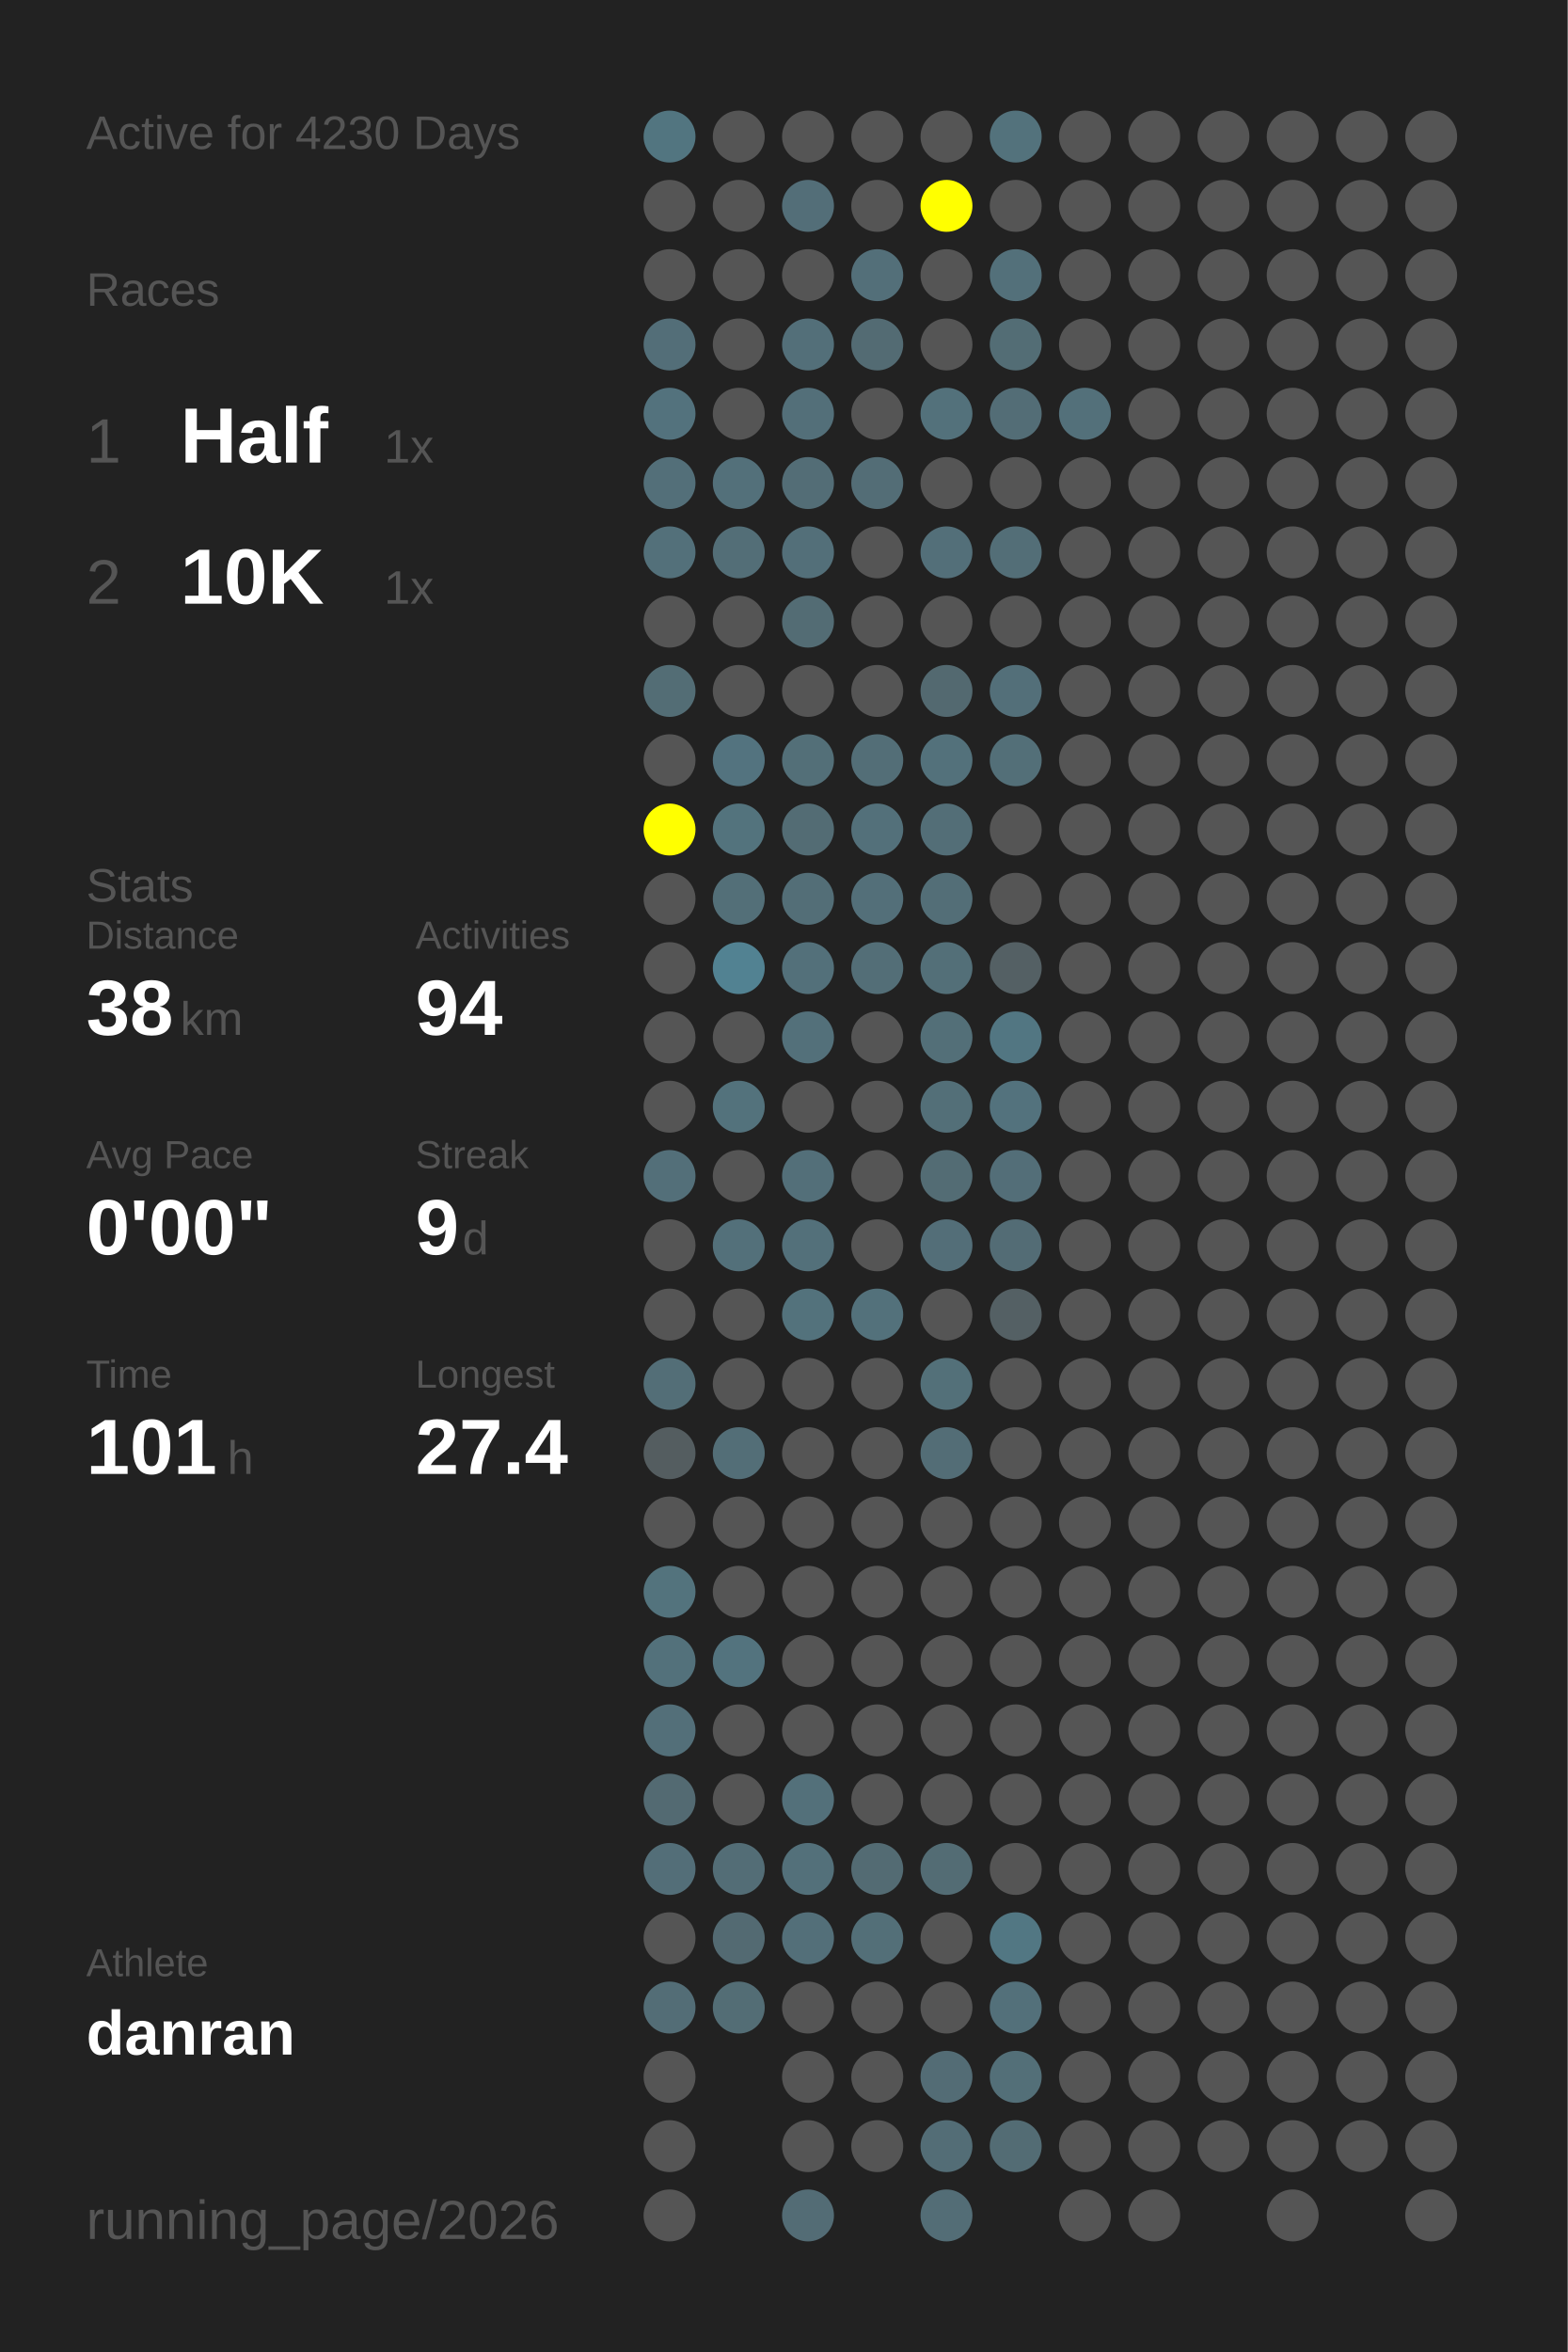
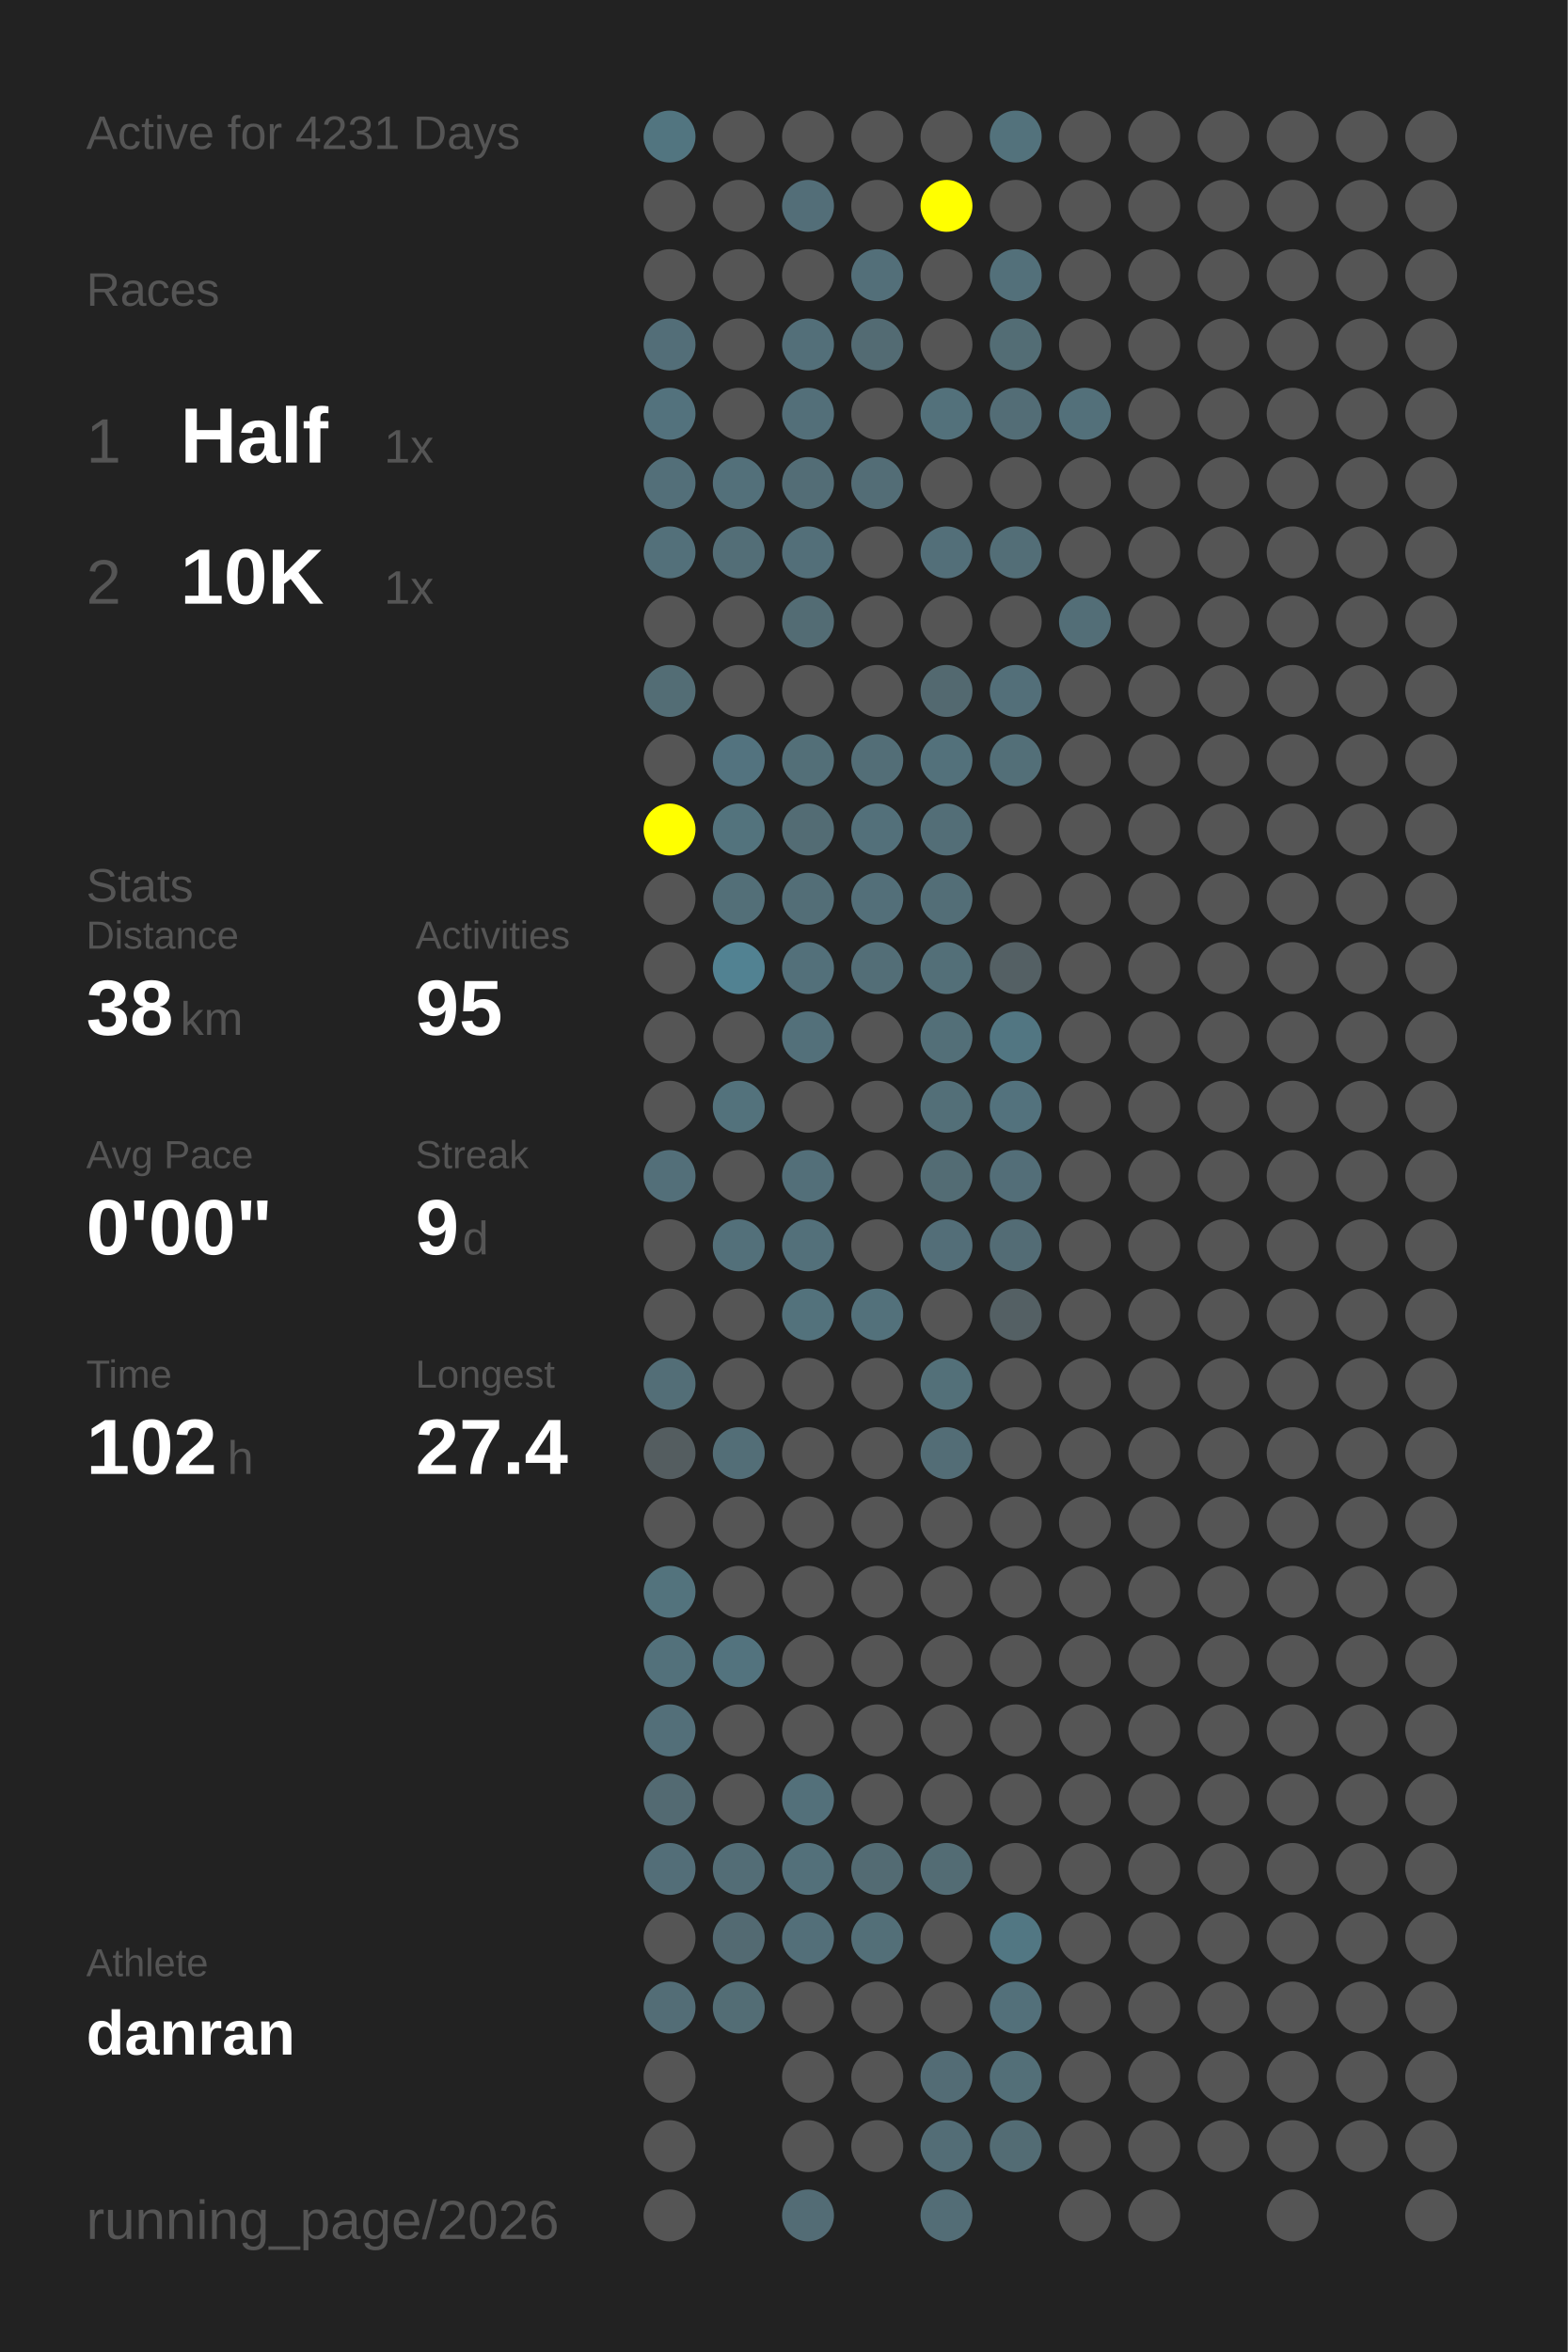
<svg xmlns="http://www.w3.org/2000/svg" baseProfile="full" height="300mm" version="1.1" viewBox="0,0,200,300" width="200mm">
  <defs />
  <rect fill="#222222" height="300" width="200" x="0" y="0" />
-   <text fill="#555555" style="font-size:6px; font-family:Arial;" x="11" y="19">Active for 4230 Days</text>
+   <text fill="#555555" style="font-size:6px; font-family:Arial;" x="11" y="19">Active for 4231 Days</text>
  <text fill="#555555" style="font-size:6px; font-family:Arial;" x="11" y="39">Races</text>
  <text fill="#555555" style="font-size:8px; font-family:Arial;" x="11" y="59">1</text>
  <text fill="#FFFFFF" style="font-size:10px; font-family:Arial; font-weight:bold;" x="23" y="59">Half</text>
  <text fill="#555555" style="font-size:6px; font-family:Arial;" x="49" y="59">1x</text>
  <text fill="#555555" style="font-size:8px; font-family:Arial;" x="11" y="77">2</text>
  <text fill="#FFFFFF" style="font-size:10px; font-family:Arial; font-weight:bold;" x="23" y="77">10K</text>
  <text fill="#555555" style="font-size:6px; font-family:Arial;" x="49" y="77">1x</text>
  <text fill="#555555" style="font-size:6px; font-family:Arial;" x="11" y="115">Stats</text>
  <text fill="#555555" style="font-size:5px; font-family:Arial;" x="11" y="121">Distance</text>
  <text fill="#FFFFFF" style="font-size:10px; font-family:Arial; font-weight:bold;" x="11" y="132">38</text>
  <text fill="#555555" style="font-size:6px; font-family:Arial;" x="23" y="132">km</text>
  <text fill="#555555" style="font-size:5px; font-family:Arial;" x="53" y="121">Activities</text>
-   <text fill="#FFFFFF" style="font-size:10px; font-family:Arial; font-weight:bold;" x="53" y="132">94</text>
+   <text fill="#FFFFFF" style="font-size:10px; font-family:Arial; font-weight:bold;" x="53" y="132">95</text>
  <text fill="#555555" style="font-size:5px; font-family:Arial;" x="11" y="149">Avg Pace</text>
  <text fill="#FFFFFF" style="font-size:10px; font-family:Arial; font-weight:bold;" x="11" y="160">0'00"</text>
  <text fill="#555555" style="font-size:5px; font-family:Arial;" x="53" y="149">Streak</text>
  <text fill="#FFFFFF" style="font-size:10px; font-family:Arial; font-weight:bold;" x="53" y="160">9</text>
  <text fill="#555555" style="font-size:6px; font-family:Arial;" x="59" y="160">d</text>
  <text fill="#555555" style="font-size:5px; font-family:Arial;" x="11" y="177">Time</text>
-   <text fill="#FFFFFF" style="font-size:10px; font-family:Arial; font-weight:bold;" x="11" y="188">101</text>
+   <text fill="#FFFFFF" style="font-size:10px; font-family:Arial; font-weight:bold;" x="11" y="188">102</text>
  <text fill="#555555" style="font-size:6px; font-family:Arial;" x="29" y="188">h</text>
  <text fill="#555555" style="font-size:5px; font-family:Arial;" x="53" y="177">Longest</text>
  <text fill="#FFFFFF" style="font-size:10px; font-family:Arial; font-weight:bold;" x="53" y="188">27.4</text>
  <text fill="#555555" style="font-size:5px; font-family:Arial;" x="11" y="252.065">Athlete</text>
  <text fill="#FFFFFF" style="font-size:8px; font-family:Arial; font-weight:bold;" x="11" y="262.065">danran</text>
  <text fill="#555555" style="font-size:7px; font-family:Arial;" x="11" y="285.581">running_page/2026</text>
  <circle cx="85.417" cy="17.419" fill="#527580" r="3.312" />
  <circle cx="85.417" cy="26.258" fill="#555555" r="3.312" />
  <circle cx="85.417" cy="35.097" fill="#555555" r="3.312" />
  <circle cx="85.417" cy="43.935" fill="#536e78" r="3.312" />
  <circle cx="85.417" cy="52.774" fill="#53727d" r="3.312" />
  <circle cx="85.417" cy="61.613" fill="#536f79" r="3.312" />
  <circle cx="85.417" cy="70.452" fill="#53707a" r="3.312" />
  <circle cx="85.417" cy="79.29" fill="#555555" r="3.312" />
  <circle cx="85.417" cy="88.129" fill="#536d75" r="3.312" />
  <circle cx="85.417" cy="96.968" fill="#555555" r="3.312" />
  <circle cx="85.417" cy="105.806" fill="#FFFF00" r="3.312" />
  <circle cx="85.417" cy="114.645" fill="#555555" r="3.312" />
  <circle cx="85.417" cy="123.484" fill="#555555" r="3.312" />
  <circle cx="85.417" cy="132.323" fill="#555555" r="3.312" />
  <circle cx="85.417" cy="141.161" fill="#555555" r="3.312" />
  <circle cx="85.417" cy="150" fill="#536f79" r="3.312" />
  <circle cx="85.417" cy="158.839" fill="#555555" r="3.312" />
  <circle cx="85.417" cy="167.677" fill="#555555" r="3.312" />
  <circle cx="85.417" cy="176.516" fill="#536e77" r="3.312" />
  <circle cx="85.417" cy="185.355" fill="#545d60" r="3.312" />
  <circle cx="85.417" cy="194.194" fill="#555555" r="3.312" />
  <circle cx="85.417" cy="203.032" fill="#53737d" r="3.312" />
  <circle cx="85.417" cy="211.871" fill="#53717b" r="3.312" />
  <circle cx="85.417" cy="220.71" fill="#536f79" r="3.312" />
  <circle cx="85.417" cy="229.548" fill="#536a72" r="3.312" />
  <circle cx="85.417" cy="238.387" fill="#536e78" r="3.312" />
  <circle cx="85.417" cy="247.226" fill="#555555" r="3.312" />
  <circle cx="85.417" cy="256.065" fill="#536d76" r="3.312" />
  <circle cx="85.417" cy="264.903" fill="#555555" r="3.312" />
  <circle cx="85.417" cy="273.742" fill="#555555" r="3.312" />
  <circle cx="85.417" cy="282.581" fill="#555555" r="3.312" />
  <circle cx="94.25" cy="17.419" fill="#555555" r="3.312" />
  <circle cx="94.25" cy="26.258" fill="#555555" r="3.312" />
  <circle cx="94.25" cy="35.097" fill="#555555" r="3.312" />
  <circle cx="94.25" cy="43.935" fill="#555555" r="3.312" />
  <circle cx="94.25" cy="52.774" fill="#555555" r="3.312" />
  <circle cx="94.25" cy="61.613" fill="#53707a" r="3.312" />
  <circle cx="94.25" cy="70.452" fill="#536e77" r="3.312" />
  <circle cx="94.25" cy="79.29" fill="#555555" r="3.312" />
  <circle cx="94.25" cy="88.129" fill="#555555" r="3.312" />
  <circle cx="94.25" cy="96.968" fill="#53737f" r="3.312" />
  <circle cx="94.25" cy="105.806" fill="#53737d" r="3.312" />
  <circle cx="94.25" cy="114.645" fill="#536f78" r="3.312" />
  <circle cx="94.25" cy="123.484" fill="#528292" r="3.312" />
  <circle cx="94.25" cy="132.323" fill="#555555" r="3.312" />
  <circle cx="94.25" cy="141.161" fill="#53727c" r="3.312" />
  <circle cx="94.25" cy="150" fill="#555555" r="3.312" />
  <circle cx="94.25" cy="158.839" fill="#53707a" r="3.312" />
  <circle cx="94.25" cy="167.677" fill="#555555" r="3.312" />
  <circle cx="94.25" cy="176.516" fill="#555555" r="3.312" />
  <circle cx="94.25" cy="185.355" fill="#536e77" r="3.312" />
  <circle cx="94.25" cy="194.194" fill="#555555" r="3.312" />
  <circle cx="94.25" cy="203.032" fill="#555555" r="3.312" />
  <circle cx="94.25" cy="211.871" fill="#53737e" r="3.312" />
  <circle cx="94.25" cy="220.71" fill="#555555" r="3.312" />
  <circle cx="94.25" cy="229.548" fill="#555555" r="3.312" />
  <circle cx="94.25" cy="238.387" fill="#536d76" r="3.312" />
  <circle cx="94.25" cy="247.226" fill="#536a72" r="3.312" />
  <circle cx="94.25" cy="256.065" fill="#536d75" r="3.312" />
  <circle cx="103.083" cy="17.419" fill="#555555" r="3.312" />
  <circle cx="103.083" cy="26.258" fill="#536e78" r="3.312" />
  <circle cx="103.083" cy="35.097" fill="#555555" r="3.312" />
  <circle cx="103.083" cy="43.935" fill="#536f79" r="3.312" />
  <circle cx="103.083" cy="52.774" fill="#536f79" r="3.312" />
  <circle cx="103.083" cy="61.613" fill="#536d76" r="3.312" />
  <circle cx="103.083" cy="70.452" fill="#536f79" r="3.312" />
  <circle cx="103.083" cy="79.29" fill="#536c74" r="3.312" />
  <circle cx="103.083" cy="88.129" fill="#555555" r="3.312" />
  <circle cx="103.083" cy="96.968" fill="#536f78" r="3.312" />
  <circle cx="103.083" cy="105.806" fill="#536c74" r="3.312" />
  <circle cx="103.083" cy="114.645" fill="#536e77" r="3.312" />
  <circle cx="103.083" cy="123.484" fill="#53707a" r="3.312" />
  <circle cx="103.083" cy="132.323" fill="#53707a" r="3.312" />
  <circle cx="103.083" cy="141.161" fill="#555555" r="3.312" />
  <circle cx="103.083" cy="150" fill="#536f79" r="3.312" />
  <circle cx="103.083" cy="158.839" fill="#53707a" r="3.312" />
  <circle cx="103.083" cy="167.677" fill="#53727c" r="3.312" />
  <circle cx="103.083" cy="176.516" fill="#555555" r="3.312" />
  <circle cx="103.083" cy="185.355" fill="#555555" r="3.312" />
  <circle cx="103.083" cy="194.194" fill="#555555" r="3.312" />
  <circle cx="103.083" cy="203.032" fill="#555555" r="3.312" />
  <circle cx="103.083" cy="211.871" fill="#555555" r="3.312" />
  <circle cx="103.083" cy="220.71" fill="#555555" r="3.312" />
  <circle cx="103.083" cy="229.548" fill="#53707a" r="3.312" />
  <circle cx="103.083" cy="238.387" fill="#53707a" r="3.312" />
  <circle cx="103.083" cy="247.226" fill="#536f79" r="3.312" />
  <circle cx="103.083" cy="256.065" fill="#555555" r="3.312" />
  <circle cx="103.083" cy="264.903" fill="#555555" r="3.312" />
  <circle cx="103.083" cy="273.742" fill="#555555" r="3.312" />
  <circle cx="103.083" cy="282.581" fill="#536c75" r="3.312" />
  <circle cx="111.917" cy="17.419" fill="#555555" r="3.312" />
  <circle cx="111.917" cy="26.258" fill="#555555" r="3.312" />
  <circle cx="111.917" cy="35.097" fill="#536f79" r="3.312" />
  <circle cx="111.917" cy="43.935" fill="#536b73" r="3.312" />
  <circle cx="111.917" cy="52.774" fill="#555555" r="3.312" />
  <circle cx="111.917" cy="61.613" fill="#536d76" r="3.312" />
  <circle cx="111.917" cy="70.452" fill="#555555" r="3.312" />
  <circle cx="111.917" cy="79.29" fill="#555555" r="3.312" />
  <circle cx="111.917" cy="88.129" fill="#555555" r="3.312" />
  <circle cx="111.917" cy="96.968" fill="#536e77" r="3.312" />
  <circle cx="111.917" cy="105.806" fill="#53707a" r="3.312" />
  <circle cx="111.917" cy="114.645" fill="#536f79" r="3.312" />
  <circle cx="111.917" cy="123.484" fill="#536e77" r="3.312" />
  <circle cx="111.917" cy="132.323" fill="#555555" r="3.312" />
  <circle cx="111.917" cy="141.161" fill="#555555" r="3.312" />
  <circle cx="111.917" cy="150" fill="#555555" r="3.312" />
  <circle cx="111.917" cy="158.839" fill="#555555" r="3.312" />
  <circle cx="111.917" cy="167.677" fill="#53717b" r="3.312" />
  <circle cx="111.917" cy="176.516" fill="#555555" r="3.312" />
  <circle cx="111.917" cy="185.355" fill="#555555" r="3.312" />
  <circle cx="111.917" cy="194.194" fill="#555555" r="3.312" />
  <circle cx="111.917" cy="203.032" fill="#555555" r="3.312" />
  <circle cx="111.917" cy="211.871" fill="#555555" r="3.312" />
  <circle cx="111.917" cy="220.71" fill="#555555" r="3.312" />
  <circle cx="111.917" cy="229.548" fill="#555555" r="3.312" />
  <circle cx="111.917" cy="238.387" fill="#536b73" r="3.312" />
  <circle cx="111.917" cy="247.226" fill="#536f78" r="3.312" />
  <circle cx="111.917" cy="256.065" fill="#555555" r="3.312" />
  <circle cx="111.917" cy="264.903" fill="#555555" r="3.312" />
  <circle cx="111.917" cy="273.742" fill="#555555" r="3.312" />
  <circle cx="120.75" cy="17.419" fill="#555555" r="3.312" />
  <circle cx="120.75" cy="26.258" fill="#FFFF00" r="3.312" />
  <circle cx="120.75" cy="35.097" fill="#555555" r="3.312" />
  <circle cx="120.75" cy="43.935" fill="#555555" r="3.312" />
  <circle cx="120.75" cy="52.774" fill="#53717b" r="3.312" />
  <circle cx="120.75" cy="61.613" fill="#555555" r="3.312" />
  <circle cx="120.75" cy="70.452" fill="#536f79" r="3.312" />
  <circle cx="120.75" cy="79.29" fill="#555555" r="3.312" />
  <circle cx="120.75" cy="88.129" fill="#536970" r="3.312" />
  <circle cx="120.75" cy="96.968" fill="#53717b" r="3.312" />
  <circle cx="120.75" cy="105.806" fill="#536e77" r="3.312" />
  <circle cx="120.75" cy="114.645" fill="#536e77" r="3.312" />
  <circle cx="120.75" cy="123.484" fill="#536f78" r="3.312" />
  <circle cx="120.75" cy="132.323" fill="#536f78" r="3.312" />
  <circle cx="120.75" cy="141.161" fill="#536f78" r="3.312" />
  <circle cx="120.75" cy="150" fill="#536c74" r="3.312" />
  <circle cx="120.75" cy="158.839" fill="#536e78" r="3.312" />
  <circle cx="120.75" cy="167.677" fill="#555555" r="3.312" />
  <circle cx="120.75" cy="176.516" fill="#537079" r="3.312" />
  <circle cx="120.75" cy="185.355" fill="#536d76" r="3.312" />
  <circle cx="120.75" cy="194.194" fill="#555555" r="3.312" />
  <circle cx="120.75" cy="203.032" fill="#555555" r="3.312" />
  <circle cx="120.75" cy="211.871" fill="#555555" r="3.312" />
  <circle cx="120.75" cy="220.71" fill="#555555" r="3.312" />
  <circle cx="120.75" cy="229.548" fill="#555555" r="3.312" />
  <circle cx="120.75" cy="238.387" fill="#536c74" r="3.312" />
  <circle cx="120.75" cy="247.226" fill="#555555" r="3.312" />
  <circle cx="120.75" cy="256.065" fill="#555555" r="3.312" />
  <circle cx="120.75" cy="264.903" fill="#536c75" r="3.312" />
  <circle cx="120.75" cy="273.742" fill="#536d76" r="3.312" />
  <circle cx="120.75" cy="282.581" fill="#536d76" r="3.312" />
  <circle cx="129.583" cy="17.419" fill="#53727c" r="3.312" />
  <circle cx="129.583" cy="26.258" fill="#555555" r="3.312" />
  <circle cx="129.583" cy="35.097" fill="#53707a" r="3.312" />
  <circle cx="129.583" cy="43.935" fill="#536d75" r="3.312" />
  <circle cx="129.583" cy="52.774" fill="#536d76" r="3.312" />
  <circle cx="129.583" cy="61.613" fill="#555555" r="3.312" />
  <circle cx="129.583" cy="70.452" fill="#536e77" r="3.312" />
  <circle cx="129.583" cy="79.29" fill="#555555" r="3.312" />
  <circle cx="129.583" cy="88.129" fill="#536f79" r="3.312" />
  <circle cx="129.583" cy="96.968" fill="#536f78" r="3.312" />
  <circle cx="129.583" cy="105.806" fill="#555555" r="3.312" />
  <circle cx="129.583" cy="114.645" fill="#555555" r="3.312" />
  <circle cx="129.583" cy="123.484" fill="#546064" r="3.312" />
  <circle cx="129.583" cy="132.323" fill="#527682" r="3.312" />
  <circle cx="129.583" cy="141.161" fill="#53727d" r="3.312" />
  <circle cx="129.583" cy="150" fill="#536e78" r="3.312" />
  <circle cx="129.583" cy="158.839" fill="#536c75" r="3.312" />
  <circle cx="129.583" cy="167.677" fill="#546064" r="3.312" />
  <circle cx="129.583" cy="176.516" fill="#555555" r="3.312" />
  <circle cx="129.583" cy="185.355" fill="#555555" r="3.312" />
  <circle cx="129.583" cy="194.194" fill="#555555" r="3.312" />
  <circle cx="129.583" cy="203.032" fill="#555555" r="3.312" />
  <circle cx="129.583" cy="211.871" fill="#555555" r="3.312" />
  <circle cx="129.583" cy="220.71" fill="#555555" r="3.312" />
  <circle cx="129.583" cy="229.548" fill="#555555" r="3.312" />
  <circle cx="129.583" cy="238.387" fill="#555555" r="3.312" />
  <circle cx="129.583" cy="247.226" fill="#527783" r="3.312" />
  <circle cx="129.583" cy="256.065" fill="#53707a" r="3.312" />
  <circle cx="129.583" cy="264.903" fill="#536f78" r="3.312" />
  <circle cx="129.583" cy="273.742" fill="#536c74" r="3.312" />
  <circle cx="138.417" cy="17.419" fill="#555555" r="3.312" />
  <circle cx="138.417" cy="26.258" fill="#555555" r="3.312" />
  <circle cx="138.417" cy="35.097" fill="#555555" r="3.312" />
  <circle cx="138.417" cy="43.935" fill="#555555" r="3.312" />
  <circle cx="138.417" cy="52.774" fill="#53707a" r="3.312" />
  <circle cx="138.417" cy="61.613" fill="#555555" r="3.312" />
  <circle cx="138.417" cy="70.452" fill="#555555" r="3.312" />
-   <circle cx="138.417" cy="79.29" fill="#555555" r="3.312" />
+   <circle cx="138.417" cy="79.29" fill="#536e77" r="3.312" />
  <circle cx="138.417" cy="88.129" fill="#555555" r="3.312" />
  <circle cx="138.417" cy="96.968" fill="#555555" r="3.312" />
  <circle cx="138.417" cy="105.806" fill="#555555" r="3.312" />
  <circle cx="138.417" cy="114.645" fill="#555555" r="3.312" />
  <circle cx="138.417" cy="123.484" fill="#555555" r="3.312" />
  <circle cx="138.417" cy="132.323" fill="#555555" r="3.312" />
  <circle cx="138.417" cy="141.161" fill="#555555" r="3.312" />
  <circle cx="138.417" cy="150" fill="#555555" r="3.312" />
  <circle cx="138.417" cy="158.839" fill="#555555" r="3.312" />
  <circle cx="138.417" cy="167.677" fill="#555555" r="3.312" />
  <circle cx="138.417" cy="176.516" fill="#555555" r="3.312" />
  <circle cx="138.417" cy="185.355" fill="#555555" r="3.312" />
  <circle cx="138.417" cy="194.194" fill="#555555" r="3.312" />
  <circle cx="138.417" cy="203.032" fill="#555555" r="3.312" />
  <circle cx="138.417" cy="211.871" fill="#555555" r="3.312" />
  <circle cx="138.417" cy="220.71" fill="#555555" r="3.312" />
  <circle cx="138.417" cy="229.548" fill="#555555" r="3.312" />
  <circle cx="138.417" cy="238.387" fill="#555555" r="3.312" />
  <circle cx="138.417" cy="247.226" fill="#555555" r="3.312" />
  <circle cx="138.417" cy="256.065" fill="#555555" r="3.312" />
  <circle cx="138.417" cy="264.903" fill="#555555" r="3.312" />
  <circle cx="138.417" cy="273.742" fill="#555555" r="3.312" />
  <circle cx="138.417" cy="282.581" fill="#555555" r="3.312" />
  <circle cx="147.25" cy="17.419" fill="#555555" r="3.312" />
  <circle cx="147.25" cy="26.258" fill="#555555" r="3.312" />
  <circle cx="147.25" cy="35.097" fill="#555555" r="3.312" />
  <circle cx="147.25" cy="43.935" fill="#555555" r="3.312" />
  <circle cx="147.25" cy="52.774" fill="#555555" r="3.312" />
  <circle cx="147.25" cy="61.613" fill="#555555" r="3.312" />
  <circle cx="147.25" cy="70.452" fill="#555555" r="3.312" />
  <circle cx="147.25" cy="79.29" fill="#555555" r="3.312" />
  <circle cx="147.25" cy="88.129" fill="#555555" r="3.312" />
  <circle cx="147.25" cy="96.968" fill="#555555" r="3.312" />
  <circle cx="147.25" cy="105.806" fill="#555555" r="3.312" />
  <circle cx="147.25" cy="114.645" fill="#555555" r="3.312" />
  <circle cx="147.25" cy="123.484" fill="#555555" r="3.312" />
  <circle cx="147.25" cy="132.323" fill="#555555" r="3.312" />
  <circle cx="147.25" cy="141.161" fill="#555555" r="3.312" />
  <circle cx="147.25" cy="150" fill="#555555" r="3.312" />
  <circle cx="147.25" cy="158.839" fill="#555555" r="3.312" />
  <circle cx="147.25" cy="167.677" fill="#555555" r="3.312" />
  <circle cx="147.25" cy="176.516" fill="#555555" r="3.312" />
  <circle cx="147.25" cy="185.355" fill="#555555" r="3.312" />
  <circle cx="147.25" cy="194.194" fill="#555555" r="3.312" />
  <circle cx="147.25" cy="203.032" fill="#555555" r="3.312" />
  <circle cx="147.25" cy="211.871" fill="#555555" r="3.312" />
  <circle cx="147.25" cy="220.71" fill="#555555" r="3.312" />
  <circle cx="147.25" cy="229.548" fill="#555555" r="3.312" />
  <circle cx="147.25" cy="238.387" fill="#555555" r="3.312" />
  <circle cx="147.25" cy="247.226" fill="#555555" r="3.312" />
  <circle cx="147.25" cy="256.065" fill="#555555" r="3.312" />
  <circle cx="147.25" cy="264.903" fill="#555555" r="3.312" />
  <circle cx="147.25" cy="273.742" fill="#555555" r="3.312" />
  <circle cx="147.25" cy="282.581" fill="#555555" r="3.312" />
  <circle cx="156.083" cy="17.419" fill="#555555" r="3.312" />
  <circle cx="156.083" cy="26.258" fill="#555555" r="3.312" />
  <circle cx="156.083" cy="35.097" fill="#555555" r="3.312" />
  <circle cx="156.083" cy="43.935" fill="#555555" r="3.312" />
  <circle cx="156.083" cy="52.774" fill="#555555" r="3.312" />
  <circle cx="156.083" cy="61.613" fill="#555555" r="3.312" />
  <circle cx="156.083" cy="70.452" fill="#555555" r="3.312" />
  <circle cx="156.083" cy="79.29" fill="#555555" r="3.312" />
  <circle cx="156.083" cy="88.129" fill="#555555" r="3.312" />
  <circle cx="156.083" cy="96.968" fill="#555555" r="3.312" />
  <circle cx="156.083" cy="105.806" fill="#555555" r="3.312" />
  <circle cx="156.083" cy="114.645" fill="#555555" r="3.312" />
  <circle cx="156.083" cy="123.484" fill="#555555" r="3.312" />
  <circle cx="156.083" cy="132.323" fill="#555555" r="3.312" />
  <circle cx="156.083" cy="141.161" fill="#555555" r="3.312" />
  <circle cx="156.083" cy="150" fill="#555555" r="3.312" />
  <circle cx="156.083" cy="158.839" fill="#555555" r="3.312" />
  <circle cx="156.083" cy="167.677" fill="#555555" r="3.312" />
  <circle cx="156.083" cy="176.516" fill="#555555" r="3.312" />
  <circle cx="156.083" cy="185.355" fill="#555555" r="3.312" />
  <circle cx="156.083" cy="194.194" fill="#555555" r="3.312" />
  <circle cx="156.083" cy="203.032" fill="#555555" r="3.312" />
  <circle cx="156.083" cy="211.871" fill="#555555" r="3.312" />
  <circle cx="156.083" cy="220.71" fill="#555555" r="3.312" />
  <circle cx="156.083" cy="229.548" fill="#555555" r="3.312" />
  <circle cx="156.083" cy="238.387" fill="#555555" r="3.312" />
  <circle cx="156.083" cy="247.226" fill="#555555" r="3.312" />
  <circle cx="156.083" cy="256.065" fill="#555555" r="3.312" />
  <circle cx="156.083" cy="264.903" fill="#555555" r="3.312" />
  <circle cx="156.083" cy="273.742" fill="#555555" r="3.312" />
  <circle cx="164.917" cy="17.419" fill="#555555" r="3.312" />
  <circle cx="164.917" cy="26.258" fill="#555555" r="3.312" />
  <circle cx="164.917" cy="35.097" fill="#555555" r="3.312" />
  <circle cx="164.917" cy="43.935" fill="#555555" r="3.312" />
  <circle cx="164.917" cy="52.774" fill="#555555" r="3.312" />
  <circle cx="164.917" cy="61.613" fill="#555555" r="3.312" />
  <circle cx="164.917" cy="70.452" fill="#555555" r="3.312" />
  <circle cx="164.917" cy="79.29" fill="#555555" r="3.312" />
  <circle cx="164.917" cy="88.129" fill="#555555" r="3.312" />
  <circle cx="164.917" cy="96.968" fill="#555555" r="3.312" />
  <circle cx="164.917" cy="105.806" fill="#555555" r="3.312" />
  <circle cx="164.917" cy="114.645" fill="#555555" r="3.312" />
  <circle cx="164.917" cy="123.484" fill="#555555" r="3.312" />
  <circle cx="164.917" cy="132.323" fill="#555555" r="3.312" />
  <circle cx="164.917" cy="141.161" fill="#555555" r="3.312" />
  <circle cx="164.917" cy="150" fill="#555555" r="3.312" />
  <circle cx="164.917" cy="158.839" fill="#555555" r="3.312" />
  <circle cx="164.917" cy="167.677" fill="#555555" r="3.312" />
  <circle cx="164.917" cy="176.516" fill="#555555" r="3.312" />
  <circle cx="164.917" cy="185.355" fill="#555555" r="3.312" />
  <circle cx="164.917" cy="194.194" fill="#555555" r="3.312" />
  <circle cx="164.917" cy="203.032" fill="#555555" r="3.312" />
  <circle cx="164.917" cy="211.871" fill="#555555" r="3.312" />
  <circle cx="164.917" cy="220.71" fill="#555555" r="3.312" />
  <circle cx="164.917" cy="229.548" fill="#555555" r="3.312" />
  <circle cx="164.917" cy="238.387" fill="#555555" r="3.312" />
  <circle cx="164.917" cy="247.226" fill="#555555" r="3.312" />
  <circle cx="164.917" cy="256.065" fill="#555555" r="3.312" />
  <circle cx="164.917" cy="264.903" fill="#555555" r="3.312" />
  <circle cx="164.917" cy="273.742" fill="#555555" r="3.312" />
  <circle cx="164.917" cy="282.581" fill="#555555" r="3.312" />
  <circle cx="173.75" cy="17.419" fill="#555555" r="3.312" />
  <circle cx="173.75" cy="26.258" fill="#555555" r="3.312" />
  <circle cx="173.75" cy="35.097" fill="#555555" r="3.312" />
  <circle cx="173.75" cy="43.935" fill="#555555" r="3.312" />
  <circle cx="173.75" cy="52.774" fill="#555555" r="3.312" />
  <circle cx="173.75" cy="61.613" fill="#555555" r="3.312" />
  <circle cx="173.75" cy="70.452" fill="#555555" r="3.312" />
  <circle cx="173.75" cy="79.29" fill="#555555" r="3.312" />
  <circle cx="173.75" cy="88.129" fill="#555555" r="3.312" />
  <circle cx="173.75" cy="96.968" fill="#555555" r="3.312" />
  <circle cx="173.75" cy="105.806" fill="#555555" r="3.312" />
  <circle cx="173.75" cy="114.645" fill="#555555" r="3.312" />
  <circle cx="173.75" cy="123.484" fill="#555555" r="3.312" />
  <circle cx="173.75" cy="132.323" fill="#555555" r="3.312" />
  <circle cx="173.75" cy="141.161" fill="#555555" r="3.312" />
  <circle cx="173.75" cy="150" fill="#555555" r="3.312" />
  <circle cx="173.75" cy="158.839" fill="#555555" r="3.312" />
  <circle cx="173.75" cy="167.677" fill="#555555" r="3.312" />
  <circle cx="173.75" cy="176.516" fill="#555555" r="3.312" />
  <circle cx="173.75" cy="185.355" fill="#555555" r="3.312" />
  <circle cx="173.75" cy="194.194" fill="#555555" r="3.312" />
  <circle cx="173.75" cy="203.032" fill="#555555" r="3.312" />
  <circle cx="173.75" cy="211.871" fill="#555555" r="3.312" />
  <circle cx="173.75" cy="220.71" fill="#555555" r="3.312" />
  <circle cx="173.75" cy="229.548" fill="#555555" r="3.312" />
  <circle cx="173.75" cy="238.387" fill="#555555" r="3.312" />
  <circle cx="173.75" cy="247.226" fill="#555555" r="3.312" />
  <circle cx="173.75" cy="256.065" fill="#555555" r="3.312" />
  <circle cx="173.75" cy="264.903" fill="#555555" r="3.312" />
  <circle cx="173.75" cy="273.742" fill="#555555" r="3.312" />
  <circle cx="182.583" cy="17.419" fill="#555555" r="3.312" />
  <circle cx="182.583" cy="26.258" fill="#555555" r="3.312" />
  <circle cx="182.583" cy="35.097" fill="#555555" r="3.312" />
  <circle cx="182.583" cy="43.935" fill="#555555" r="3.312" />
  <circle cx="182.583" cy="52.774" fill="#555555" r="3.312" />
  <circle cx="182.583" cy="61.613" fill="#555555" r="3.312" />
  <circle cx="182.583" cy="70.452" fill="#555555" r="3.312" />
  <circle cx="182.583" cy="79.29" fill="#555555" r="3.312" />
  <circle cx="182.583" cy="88.129" fill="#555555" r="3.312" />
  <circle cx="182.583" cy="96.968" fill="#555555" r="3.312" />
  <circle cx="182.583" cy="105.806" fill="#555555" r="3.312" />
  <circle cx="182.583" cy="114.645" fill="#555555" r="3.312" />
  <circle cx="182.583" cy="123.484" fill="#555555" r="3.312" />
  <circle cx="182.583" cy="132.323" fill="#555555" r="3.312" />
  <circle cx="182.583" cy="141.161" fill="#555555" r="3.312" />
  <circle cx="182.583" cy="150" fill="#555555" r="3.312" />
  <circle cx="182.583" cy="158.839" fill="#555555" r="3.312" />
  <circle cx="182.583" cy="167.677" fill="#555555" r="3.312" />
  <circle cx="182.583" cy="176.516" fill="#555555" r="3.312" />
  <circle cx="182.583" cy="185.355" fill="#555555" r="3.312" />
  <circle cx="182.583" cy="194.194" fill="#555555" r="3.312" />
  <circle cx="182.583" cy="203.032" fill="#555555" r="3.312" />
  <circle cx="182.583" cy="211.871" fill="#555555" r="3.312" />
  <circle cx="182.583" cy="220.71" fill="#555555" r="3.312" />
  <circle cx="182.583" cy="229.548" fill="#555555" r="3.312" />
  <circle cx="182.583" cy="238.387" fill="#555555" r="3.312" />
  <circle cx="182.583" cy="247.226" fill="#555555" r="3.312" />
  <circle cx="182.583" cy="256.065" fill="#555555" r="3.312" />
  <circle cx="182.583" cy="264.903" fill="#555555" r="3.312" />
  <circle cx="182.583" cy="273.742" fill="#555555" r="3.312" />
  <circle cx="182.583" cy="282.581" fill="#555555" r="3.312" />
</svg>
